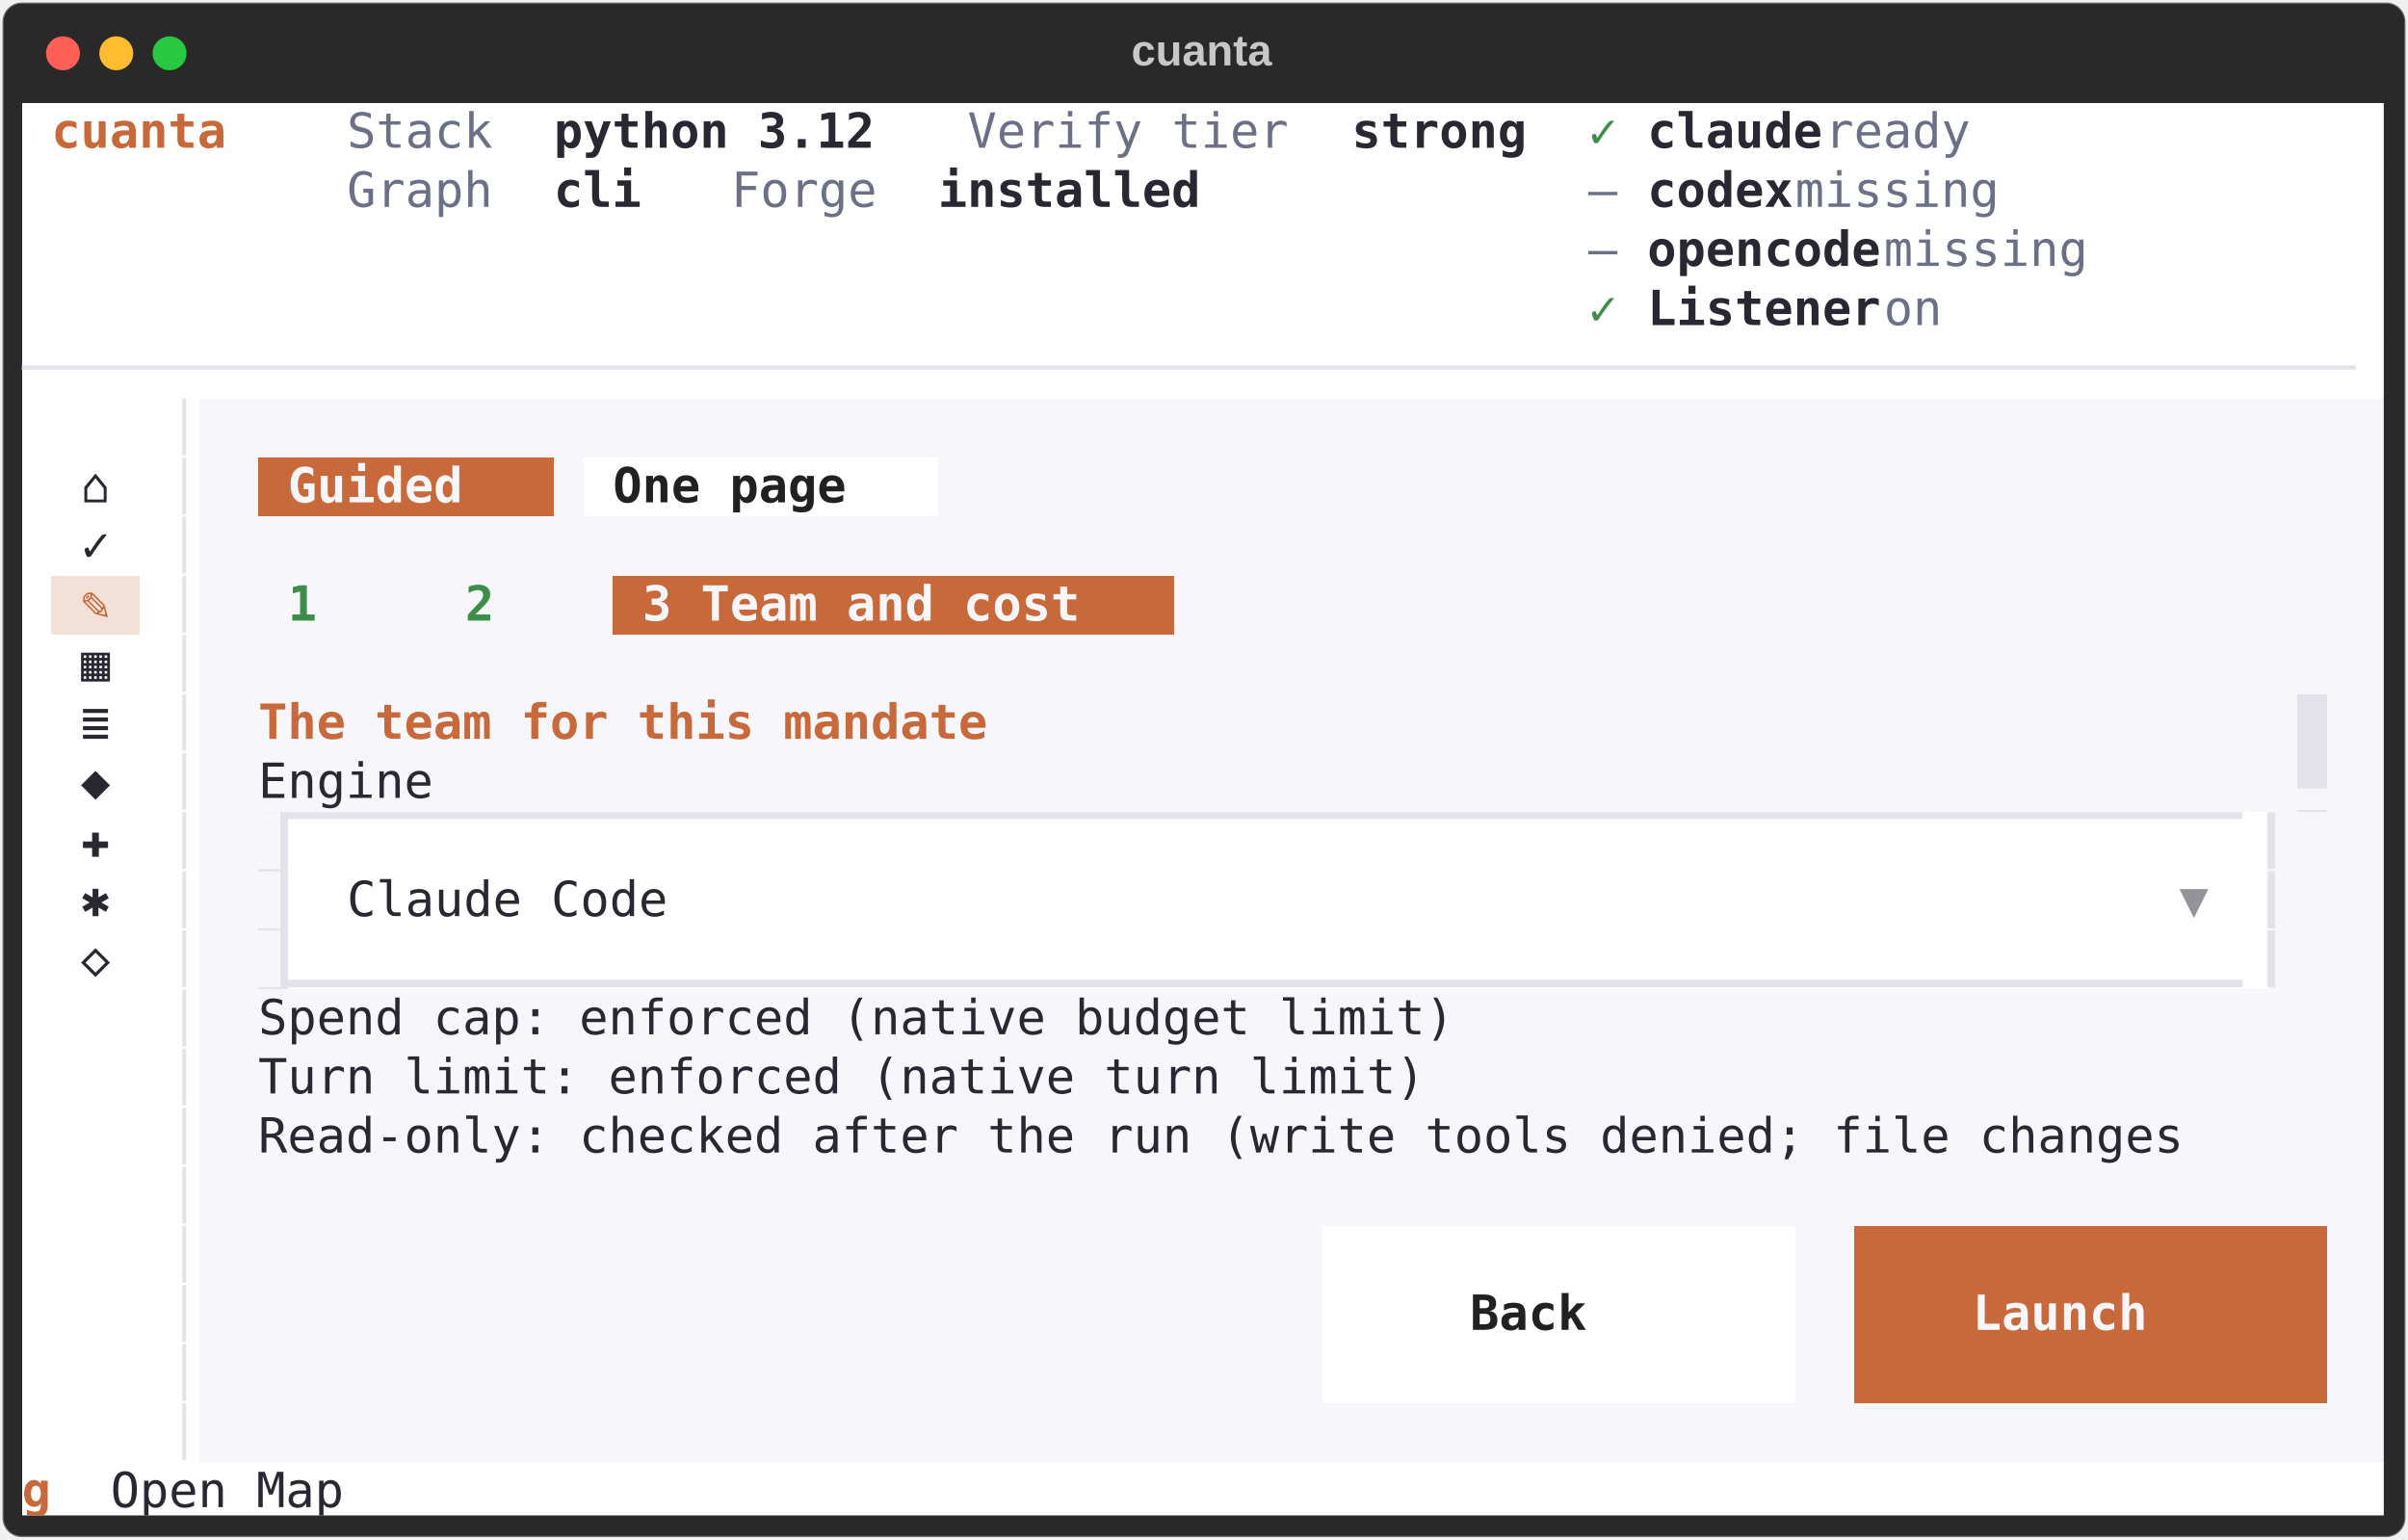
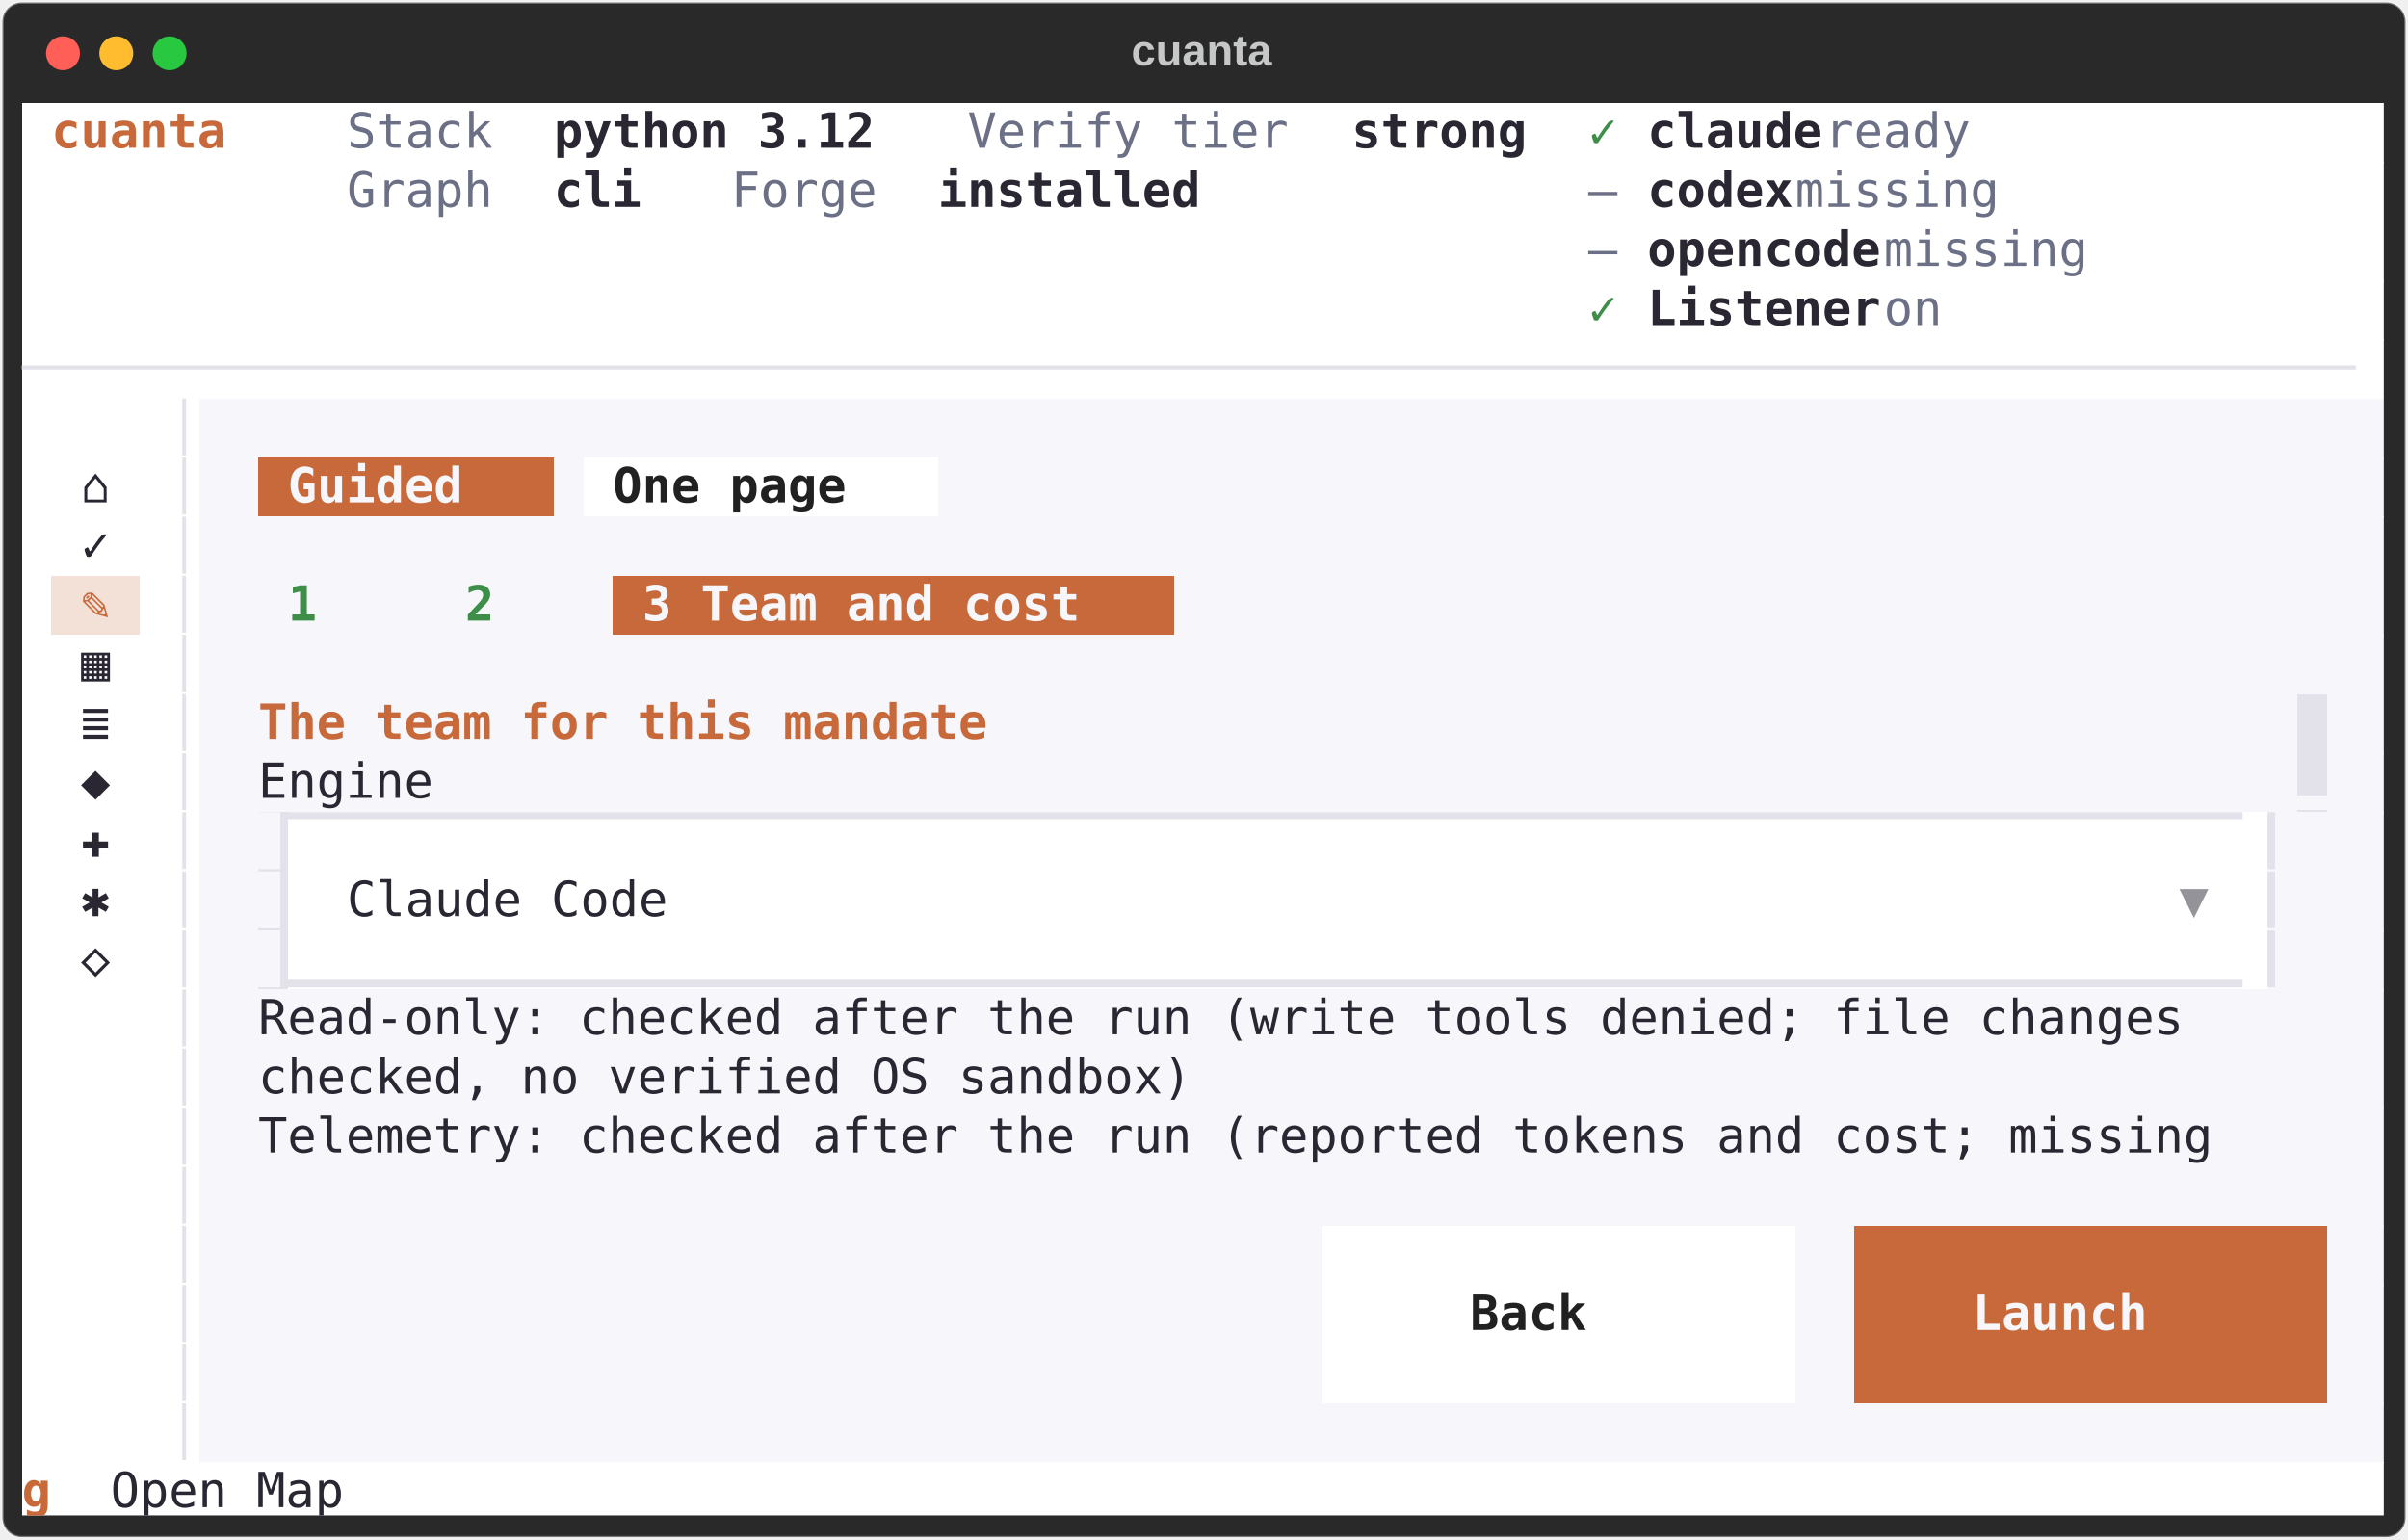
<svg xmlns="http://www.w3.org/2000/svg" class="rich-terminal" viewBox="0 0 994 635.6">
  <style>

    @font-face {
        font-family: "Fira Code";
        src: local("FiraCode-Regular"),
                url("https://cdnjs.cloudflare.com/ajax/libs/firacode/6.2.0/woff2/FiraCode-Regular.woff2") format("woff2"),
                url("https://cdnjs.cloudflare.com/ajax/libs/firacode/6.2.0/woff/FiraCode-Regular.woff") format("woff");
        font-style: normal;
        font-weight: 400;
    }
    @font-face {
        font-family: "Fira Code";
        src: local("FiraCode-Bold"),
                url("https://cdnjs.cloudflare.com/ajax/libs/firacode/6.2.0/woff2/FiraCode-Bold.woff2") format("woff2"),
                url("https://cdnjs.cloudflare.com/ajax/libs/firacode/6.2.0/woff/FiraCode-Bold.woff") format("woff");
        font-style: bold;
        font-weight: 700;
    }

    .terminal-matrix {
        font-family: Fira Code, monospace;
        font-size: 20px;
        line-height: 24.4px;
        font-variant-east-asian: full-width;
    }

    .terminal-title {
        font-size: 18px;
        font-weight: bold;
        font-family: arial;
    }

    .terminal-r1 { fill: #c5c8c6 }
.terminal-r2 { fill: #c7693a;font-weight: bold }
.terminal-r3 { fill: #6b7087 }
.terminal-r4 { fill: #2a2733;font-weight: bold }
.terminal-r5 { fill: #2a2733 }
.terminal-r6 { fill: #3e8e4a }
.terminal-r7 { fill: #e3e1ea }
.terminal-r8 { fill: #f7f7fb;font-weight: bold }
.terminal-r9 { fill: #212121;font-weight: bold }
.terminal-r10 { fill: #3e8e4a;font-weight: bold }
.terminal-r11 { fill: #f7f7fb }
.terminal-r12 { fill: #949399 }
.terminal-r13 { fill: #bf404f }
.terminal-r14 { fill: #c8693a;font-weight: bold }
    </style>
  <defs>
    <clipPath id="terminal-clip-terminal">
      <rect x="0" y="0" width="975.0" height="584.6" />
    </clipPath>
    <clipPath id="terminal-line-0">
      <rect x="0" y="1.5" width="976" height="24.65" />
    </clipPath>
    <clipPath id="terminal-line-1">
      <rect x="0" y="25.9" width="976" height="24.65" />
    </clipPath>
    <clipPath id="terminal-line-2">
      <rect x="0" y="50.3" width="976" height="24.65" />
    </clipPath>
    <clipPath id="terminal-line-3">
      <rect x="0" y="74.7" width="976" height="24.65" />
    </clipPath>
    <clipPath id="terminal-line-4">
      <rect x="0" y="99.1" width="976" height="24.65" />
    </clipPath>
    <clipPath id="terminal-line-5">
      <rect x="0" y="123.5" width="976" height="24.65" />
    </clipPath>
    <clipPath id="terminal-line-6">
      <rect x="0" y="147.9" width="976" height="24.65" />
    </clipPath>
    <clipPath id="terminal-line-7">
      <rect x="0" y="172.3" width="976" height="24.65" />
    </clipPath>
    <clipPath id="terminal-line-8">
      <rect x="0" y="196.7" width="976" height="24.65" />
    </clipPath>
    <clipPath id="terminal-line-9">
      <rect x="0" y="221.1" width="976" height="24.65" />
    </clipPath>
    <clipPath id="terminal-line-10">
      <rect x="0" y="245.5" width="976" height="24.65" />
    </clipPath>
    <clipPath id="terminal-line-11">
      <rect x="0" y="269.9" width="976" height="24.65" />
    </clipPath>
    <clipPath id="terminal-line-12">
      <rect x="0" y="294.3" width="976" height="24.65" />
    </clipPath>
    <clipPath id="terminal-line-13">
      <rect x="0" y="318.7" width="976" height="24.65" />
    </clipPath>
    <clipPath id="terminal-line-14">
      <rect x="0" y="343.1" width="976" height="24.65" />
    </clipPath>
    <clipPath id="terminal-line-15">
      <rect x="0" y="367.5" width="976" height="24.65" />
    </clipPath>
    <clipPath id="terminal-line-16">
      <rect x="0" y="391.9" width="976" height="24.65" />
    </clipPath>
    <clipPath id="terminal-line-17">
      <rect x="0" y="416.3" width="976" height="24.65" />
    </clipPath>
    <clipPath id="terminal-line-18">
      <rect x="0" y="440.7" width="976" height="24.65" />
    </clipPath>
    <clipPath id="terminal-line-19">
      <rect x="0" y="465.1" width="976" height="24.65" />
    </clipPath>
    <clipPath id="terminal-line-20">
      <rect x="0" y="489.5" width="976" height="24.65" />
    </clipPath>
    <clipPath id="terminal-line-21">
      <rect x="0" y="513.9" width="976" height="24.65" />
    </clipPath>
    <clipPath id="terminal-line-22">
      <rect x="0" y="538.3" width="976" height="24.65" />
    </clipPath>
  </defs>
  <rect fill="#292929" stroke="rgba(255,255,255,0.35)" stroke-width="1" x="1" y="1" width="992" height="633.6" rx="8" />
  <text class="terminal-title" fill="#c5c8c6" text-anchor="middle" x="496" y="27">cuanta</text>
  <g transform="translate(26,22)">
    <circle cx="0" cy="0" r="7" fill="#ff5f57" />
    <circle cx="22" cy="0" r="7" fill="#febc2e" />
    <circle cx="44" cy="0" r="7" fill="#28c840" />
  </g>
  <g transform="translate(9, 41)" clip-path="url(#terminal-clip-terminal)">
    <rect fill="#ffffff" x="0" y="1.5" width="12.2" height="24.65" shape-rendering="crispEdges" />
    <rect fill="#ffffff" x="12.2" y="1.5" width="73.2" height="24.65" shape-rendering="crispEdges" />
    <rect fill="#ffffff" x="85.4" y="1.5" width="48.8" height="24.65" shape-rendering="crispEdges" />
    <rect fill="#ffffff" x="134.2" y="1.5" width="85.4" height="24.65" shape-rendering="crispEdges" />
    <rect fill="#ffffff" x="219.6" y="1.5" width="146.4" height="24.65" shape-rendering="crispEdges" />
    <rect fill="#ffffff" x="366" y="1.5" width="24.4" height="24.65" shape-rendering="crispEdges" />
    <rect fill="#ffffff" x="390.4" y="1.5" width="158.6" height="24.65" shape-rendering="crispEdges" />
    <rect fill="#ffffff" x="549" y="1.5" width="85.4" height="24.65" shape-rendering="crispEdges" />
    <rect fill="#ffffff" x="634.4" y="1.5" width="12.2" height="24.65" shape-rendering="crispEdges" />
    <rect fill="#ffffff" x="646.6" y="1.5" width="24.4" height="24.65" shape-rendering="crispEdges" />
    <rect fill="#ffffff" x="671" y="1.5" width="73.2" height="24.65" shape-rendering="crispEdges" />
    <rect fill="#ffffff" x="744.2" y="1.5" width="85.4" height="24.65" shape-rendering="crispEdges" />
    <rect fill="#ffffff" x="829.6" y="1.5" width="146.4" height="24.65" shape-rendering="crispEdges" />
    <rect fill="#ffffff" x="0" y="25.9" width="134.2" height="24.65" shape-rendering="crispEdges" />
    <rect fill="#ffffff" x="134.2" y="25.9" width="85.4" height="24.65" shape-rendering="crispEdges" />
    <rect fill="#ffffff" x="219.6" y="25.9" width="48.8" height="24.65" shape-rendering="crispEdges" />
    <rect fill="#ffffff" x="268.4" y="25.9" width="24.4" height="24.65" shape-rendering="crispEdges" />
    <rect fill="#ffffff" x="292.8" y="25.9" width="85.4" height="24.65" shape-rendering="crispEdges" />
    <rect fill="#ffffff" x="378.2" y="25.9" width="122" height="24.65" shape-rendering="crispEdges" />
    <rect fill="#ffffff" x="500.2" y="25.9" width="146.4" height="24.65" shape-rendering="crispEdges" />
    <rect fill="#ffffff" x="646.6" y="25.9" width="24.4" height="24.65" shape-rendering="crispEdges" />
    <rect fill="#ffffff" x="671" y="25.9" width="61" height="24.65" shape-rendering="crispEdges" />
    <rect fill="#ffffff" x="732" y="25.9" width="109.8" height="24.65" shape-rendering="crispEdges" />
    <rect fill="#ffffff" x="841.8" y="25.9" width="134.2" height="24.65" shape-rendering="crispEdges" />
    <rect fill="#ffffff" x="0" y="50.3" width="134.2" height="24.65" shape-rendering="crispEdges" />
    <rect fill="#ffffff" x="134.2" y="50.3" width="512.4" height="24.65" shape-rendering="crispEdges" />
    <rect fill="#ffffff" x="646.6" y="50.3" width="24.4" height="24.65" shape-rendering="crispEdges" />
    <rect fill="#ffffff" x="671" y="50.3" width="97.6" height="24.65" shape-rendering="crispEdges" />
    <rect fill="#ffffff" x="768.6" y="50.3" width="109.8" height="24.65" shape-rendering="crispEdges" />
    <rect fill="#ffffff" x="878.4" y="50.3" width="97.6" height="24.65" shape-rendering="crispEdges" />
    <rect fill="#ffffff" x="0" y="74.7" width="134.2" height="24.65" shape-rendering="crispEdges" />
    <rect fill="#ffffff" x="134.2" y="74.7" width="512.4" height="24.65" shape-rendering="crispEdges" />
    <rect fill="#ffffff" x="646.6" y="74.7" width="24.4" height="24.65" shape-rendering="crispEdges" />
    <rect fill="#ffffff" x="671" y="74.7" width="97.6" height="24.65" shape-rendering="crispEdges" />
    <rect fill="#ffffff" x="768.6" y="74.7" width="48.8" height="24.65" shape-rendering="crispEdges" />
    <rect fill="#ffffff" x="817.4" y="74.7" width="158.6" height="24.65" shape-rendering="crispEdges" />
    <rect fill="#ffffff" x="0" y="99.1" width="976" height="24.65" shape-rendering="crispEdges" />
    <rect fill="#ffffff" x="0" y="123.5" width="61" height="24.65" shape-rendering="crispEdges" />
    <rect fill="#ffffff" x="61" y="123.5" width="12.2" height="24.65" shape-rendering="crispEdges" />
    <rect fill="#f7f7fb" x="73.2" y="123.5" width="902.8" height="24.65" shape-rendering="crispEdges" />
    <rect fill="#ffffff" x="0" y="147.9" width="24.4" height="24.65" shape-rendering="crispEdges" />
    <rect fill="#ffffff" x="24.4" y="147.9" width="12.2" height="24.65" shape-rendering="crispEdges" />
    <rect fill="#ffffff" x="36.6" y="147.9" width="24.4" height="24.65" shape-rendering="crispEdges" />
    <rect fill="#ffffff" x="61" y="147.9" width="12.2" height="24.65" shape-rendering="crispEdges" />
    <rect fill="#f7f7fb" x="73.2" y="147.9" width="24.4" height="24.65" shape-rendering="crispEdges" />
    <rect fill="#c7693a" x="97.6" y="147.9" width="12.2" height="24.65" shape-rendering="crispEdges" />
    <rect fill="#c7693a" x="109.8" y="147.9" width="97.6" height="24.65" shape-rendering="crispEdges" />
    <rect fill="#c7693a" x="207.4" y="147.9" width="12.2" height="24.65" shape-rendering="crispEdges" />
    <rect fill="#f7f7fb" x="219.6" y="147.9" width="12.2" height="24.65" shape-rendering="crispEdges" />
    <rect fill="#ffffff" x="231.8" y="147.9" width="12.2" height="24.65" shape-rendering="crispEdges" />
    <rect fill="#ffffff" x="244" y="147.9" width="122" height="24.65" shape-rendering="crispEdges" />
    <rect fill="#ffffff" x="366" y="147.9" width="12.2" height="24.65" shape-rendering="crispEdges" />
    <rect fill="#f7f7fb" x="378.2" y="147.9" width="597.8" height="24.65" shape-rendering="crispEdges" />
    <rect fill="#ffffff" x="0" y="172.3" width="24.4" height="24.65" shape-rendering="crispEdges" />
    <rect fill="#ffffff" x="24.4" y="172.3" width="12.2" height="24.65" shape-rendering="crispEdges" />
    <rect fill="#ffffff" x="36.6" y="172.3" width="24.4" height="24.65" shape-rendering="crispEdges" />
    <rect fill="#ffffff" x="61" y="172.3" width="12.2" height="24.65" shape-rendering="crispEdges" />
    <rect fill="#f7f7fb" x="73.2" y="172.3" width="902.8" height="24.65" shape-rendering="crispEdges" />
    <rect fill="#ffffff" x="0" y="196.7" width="12.2" height="24.65" shape-rendering="crispEdges" />
    <rect fill="#f3e1d7" x="12.2" y="196.7" width="12.2" height="24.65" shape-rendering="crispEdges" />
    <rect fill="#f3e1d7" x="24.4" y="196.7" width="12.2" height="24.65" shape-rendering="crispEdges" />
    <rect fill="#f3e1d7" x="36.6" y="196.7" width="12.2" height="24.65" shape-rendering="crispEdges" />
    <rect fill="#ffffff" x="48.8" y="196.7" width="12.2" height="24.65" shape-rendering="crispEdges" />
    <rect fill="#ffffff" x="61" y="196.7" width="12.2" height="24.65" shape-rendering="crispEdges" />
    <rect fill="#f7f7fb" x="73.2" y="196.7" width="36.6" height="24.65" shape-rendering="crispEdges" />
    <rect fill="#f7f7fb" x="109.8" y="196.7" width="36.6" height="24.65" shape-rendering="crispEdges" />
    <rect fill="#f7f7fb" x="146.4" y="196.7" width="36.6" height="24.65" shape-rendering="crispEdges" />
    <rect fill="#f7f7fb" x="183" y="196.7" width="36.6" height="24.65" shape-rendering="crispEdges" />
    <rect fill="#f7f7fb" x="219.6" y="196.7" width="24.4" height="24.65" shape-rendering="crispEdges" />
    <rect fill="#c7693a" x="244" y="196.7" width="12.2" height="24.65" shape-rendering="crispEdges" />
    <rect fill="#c7693a" x="256.2" y="196.7" width="207.4" height="24.65" shape-rendering="crispEdges" />
    <rect fill="#c7693a" x="463.6" y="196.7" width="12.2" height="24.65" shape-rendering="crispEdges" />
    <rect fill="#f7f7fb" x="475.8" y="196.7" width="500.2" height="24.65" shape-rendering="crispEdges" />
    <rect fill="#ffffff" x="0" y="221.1" width="24.4" height="24.65" shape-rendering="crispEdges" />
    <rect fill="#ffffff" x="24.4" y="221.1" width="12.2" height="24.65" shape-rendering="crispEdges" />
    <rect fill="#ffffff" x="36.6" y="221.1" width="24.4" height="24.65" shape-rendering="crispEdges" />
    <rect fill="#ffffff" x="61" y="221.1" width="12.2" height="24.65" shape-rendering="crispEdges" />
    <rect fill="#f7f7fb" x="73.2" y="221.1" width="902.8" height="24.65" shape-rendering="crispEdges" />
    <rect fill="#ffffff" x="0" y="245.5" width="24.4" height="24.65" shape-rendering="crispEdges" />
    <rect fill="#ffffff" x="24.4" y="245.5" width="12.2" height="24.65" shape-rendering="crispEdges" />
    <rect fill="#ffffff" x="36.6" y="245.5" width="24.4" height="24.65" shape-rendering="crispEdges" />
    <rect fill="#ffffff" x="61" y="245.5" width="12.2" height="24.65" shape-rendering="crispEdges" />
    <rect fill="#f7f7fb" x="73.2" y="245.5" width="24.4" height="24.65" shape-rendering="crispEdges" />
    <rect fill="#f7f7fb" x="97.6" y="245.5" width="305" height="24.65" shape-rendering="crispEdges" />
    <rect fill="#f7f7fb" x="402.6" y="245.5" width="536.8" height="24.65" shape-rendering="crispEdges" />
    <rect fill="#e3e1ea" x="939.4" y="245.5" width="12.2" height="24.65" shape-rendering="crispEdges" />
    <rect fill="#f7f7fb" x="951.6" y="245.5" width="24.4" height="24.65" shape-rendering="crispEdges" />
    <rect fill="#ffffff" x="0" y="269.9" width="24.4" height="24.65" shape-rendering="crispEdges" />
    <rect fill="#ffffff" x="24.4" y="269.9" width="12.2" height="24.65" shape-rendering="crispEdges" />
    <rect fill="#ffffff" x="36.6" y="269.9" width="24.4" height="24.65" shape-rendering="crispEdges" />
    <rect fill="#ffffff" x="61" y="269.9" width="12.2" height="24.65" shape-rendering="crispEdges" />
    <rect fill="#f7f7fb" x="73.2" y="269.9" width="24.4" height="24.65" shape-rendering="crispEdges" />
    <rect fill="#f7f7fb" x="97.6" y="269.9" width="73.2" height="24.65" shape-rendering="crispEdges" />
    <rect fill="#f7f7fb" x="170.8" y="269.9" width="768.6" height="24.65" shape-rendering="crispEdges" />
    <rect fill="#e3e1ea" x="939.4" y="269.9" width="12.2" height="24.65" shape-rendering="crispEdges" />
    <rect fill="#f7f7fb" x="951.6" y="269.9" width="24.4" height="24.65" shape-rendering="crispEdges" />
    <rect fill="#ffffff" x="0" y="294.3" width="24.4" height="24.65" shape-rendering="crispEdges" />
    <rect fill="#ffffff" x="24.4" y="294.3" width="12.2" height="24.65" shape-rendering="crispEdges" />
    <rect fill="#ffffff" x="36.6" y="294.3" width="24.4" height="24.65" shape-rendering="crispEdges" />
    <rect fill="#ffffff" x="61" y="294.3" width="12.2" height="24.65" shape-rendering="crispEdges" />
    <rect fill="#f7f7fb" x="73.2" y="294.3" width="24.4" height="24.65" shape-rendering="crispEdges" />
    <rect fill="#e3e1ea" x="97.6" y="294.3" width="12.2" height="24.65" shape-rendering="crispEdges" />
    <rect fill="#ffffff" x="109.8" y="294.3" width="817.4" height="24.65" shape-rendering="crispEdges" />
    <rect fill="#f7f7fb" x="927.2" y="294.3" width="12.2" height="24.65" shape-rendering="crispEdges" />
    <rect fill="#f7f7fb" x="939.4" y="294.3" width="12.2" height="24.65" shape-rendering="crispEdges" />
    <rect fill="#f7f7fb" x="951.6" y="294.3" width="24.4" height="24.65" shape-rendering="crispEdges" />
    <rect fill="#ffffff" x="0" y="318.7" width="24.4" height="24.65" shape-rendering="crispEdges" />
    <rect fill="#ffffff" x="24.4" y="318.7" width="12.2" height="24.65" shape-rendering="crispEdges" />
    <rect fill="#ffffff" x="36.6" y="318.7" width="24.4" height="24.65" shape-rendering="crispEdges" />
    <rect fill="#ffffff" x="61" y="318.7" width="12.2" height="24.65" shape-rendering="crispEdges" />
    <rect fill="#f7f7fb" x="73.2" y="318.7" width="24.4" height="24.65" shape-rendering="crispEdges" />
    <rect fill="#e3e1ea" x="97.6" y="318.7" width="12.2" height="24.65" shape-rendering="crispEdges" />
    <rect fill="#ffffff" x="109.8" y="318.7" width="24.4" height="24.65" shape-rendering="crispEdges" />
    <rect fill="#ffffff" x="134.2" y="318.7" width="134.2" height="24.65" shape-rendering="crispEdges" />
    <rect fill="#ffffff" x="268.4" y="318.7" width="622.2" height="24.65" shape-rendering="crispEdges" />
    <rect fill="#ffffff" x="890.6" y="318.7" width="12.2" height="24.65" shape-rendering="crispEdges" />
    <rect fill="#ffffff" x="902.8" y="318.7" width="24.4" height="24.65" shape-rendering="crispEdges" />
    <rect fill="#f7f7fb" x="927.2" y="318.7" width="12.2" height="24.65" shape-rendering="crispEdges" />
    <rect fill="#f7f7fb" x="939.4" y="318.7" width="12.2" height="24.65" shape-rendering="crispEdges" />
    <rect fill="#f7f7fb" x="951.6" y="318.7" width="24.4" height="24.65" shape-rendering="crispEdges" />
    <rect fill="#ffffff" x="0" y="343.1" width="24.4" height="24.65" shape-rendering="crispEdges" />
    <rect fill="#ffffff" x="24.4" y="343.1" width="12.2" height="24.65" shape-rendering="crispEdges" />
    <rect fill="#ffffff" x="36.6" y="343.1" width="24.4" height="24.65" shape-rendering="crispEdges" />
    <rect fill="#ffffff" x="61" y="343.1" width="12.2" height="24.65" shape-rendering="crispEdges" />
    <rect fill="#f7f7fb" x="73.2" y="343.1" width="24.4" height="24.65" shape-rendering="crispEdges" />
    <rect fill="#e3e1ea" x="97.6" y="343.1" width="12.2" height="24.65" shape-rendering="crispEdges" />
    <rect fill="#ffffff" x="109.8" y="343.1" width="817.4" height="24.65" shape-rendering="crispEdges" />
    <rect fill="#f7f7fb" x="927.2" y="343.1" width="12.2" height="24.65" shape-rendering="crispEdges" />
    <rect fill="#f7f7fb" x="939.4" y="343.1" width="12.2" height="24.65" shape-rendering="crispEdges" />
    <rect fill="#f7f7fb" x="951.6" y="343.1" width="24.4" height="24.65" shape-rendering="crispEdges" />
    <rect fill="#ffffff" x="0" y="367.5" width="61" height="24.65" shape-rendering="crispEdges" />
    <rect fill="#ffffff" x="61" y="367.5" width="12.2" height="24.65" shape-rendering="crispEdges" />
    <rect fill="#f7f7fb" x="73.2" y="367.5" width="24.4" height="24.65" shape-rendering="crispEdges" />
-     <rect fill="#f7f7fb" x="97.6" y="367.5" width="500.2" height="24.65" shape-rendering="crispEdges" />
-     <rect fill="#f7f7fb" x="597.8" y="367.5" width="341.6" height="24.65" shape-rendering="crispEdges" />
+     <rect fill="#f7f7fb" x="97.6" y="367.5" width="805.2" height="24.65" shape-rendering="crispEdges" />
+     <rect fill="#f7f7fb" x="902.8" y="367.5" width="36.6" height="24.65" shape-rendering="crispEdges" />
    <rect fill="#f7f7fb" x="939.4" y="367.5" width="12.2" height="24.65" shape-rendering="crispEdges" />
    <rect fill="#f7f7fb" x="951.6" y="367.5" width="24.4" height="24.65" shape-rendering="crispEdges" />
    <rect fill="#ffffff" x="0" y="391.9" width="61" height="24.65" shape-rendering="crispEdges" />
    <rect fill="#ffffff" x="61" y="391.9" width="12.2" height="24.65" shape-rendering="crispEdges" />
    <rect fill="#f7f7fb" x="73.2" y="391.9" width="24.4" height="24.65" shape-rendering="crispEdges" />
-     <rect fill="#f7f7fb" x="97.6" y="391.9" width="488" height="24.65" shape-rendering="crispEdges" />
-     <rect fill="#f7f7fb" x="585.6" y="391.9" width="353.8" height="24.65" shape-rendering="crispEdges" />
+     <rect fill="#f7f7fb" x="97.6" y="391.9" width="390.4" height="24.65" shape-rendering="crispEdges" />
+     <rect fill="#f7f7fb" x="488" y="391.9" width="451.4" height="24.65" shape-rendering="crispEdges" />
    <rect fill="#f7f7fb" x="939.4" y="391.9" width="12.2" height="24.65" shape-rendering="crispEdges" />
    <rect fill="#f7f7fb" x="951.6" y="391.9" width="24.4" height="24.65" shape-rendering="crispEdges" />
    <rect fill="#ffffff" x="0" y="416.3" width="61" height="24.65" shape-rendering="crispEdges" />
    <rect fill="#ffffff" x="61" y="416.3" width="12.2" height="24.65" shape-rendering="crispEdges" />
    <rect fill="#f7f7fb" x="73.2" y="416.3" width="24.4" height="24.65" shape-rendering="crispEdges" />
-     <rect fill="#f7f7fb" x="97.6" y="416.3" width="805.2" height="24.65" shape-rendering="crispEdges" />
-     <rect fill="#f7f7fb" x="902.8" y="416.3" width="36.6" height="24.65" shape-rendering="crispEdges" />
+     <rect fill="#f7f7fb" x="97.6" y="416.3" width="817.4" height="24.65" shape-rendering="crispEdges" />
+     <rect fill="#f7f7fb" x="915" y="416.3" width="24.4" height="24.65" shape-rendering="crispEdges" />
    <rect fill="#f7f7fb" x="939.4" y="416.3" width="12.2" height="24.65" shape-rendering="crispEdges" />
    <rect fill="#f7f7fb" x="951.6" y="416.3" width="24.4" height="24.65" shape-rendering="crispEdges" />
    <rect fill="#ffffff" x="0" y="440.7" width="61" height="24.65" shape-rendering="crispEdges" />
    <rect fill="#ffffff" x="61" y="440.7" width="12.2" height="24.65" shape-rendering="crispEdges" />
    <rect fill="#f7f7fb" x="73.2" y="440.7" width="24.4" height="24.65" shape-rendering="crispEdges" />
    <rect fill="#f7f7fb" x="97.6" y="440.7" width="0" height="24.65" shape-rendering="crispEdges" />
    <rect fill="#f7f7fb" x="97.6" y="440.7" width="878.4" height="24.65" shape-rendering="crispEdges" />
    <rect fill="#ffffff" x="0" y="465.1" width="61" height="24.65" shape-rendering="crispEdges" />
    <rect fill="#ffffff" x="61" y="465.1" width="12.2" height="24.65" shape-rendering="crispEdges" />
    <rect fill="#f7f7fb" x="73.2" y="465.1" width="463.6" height="24.65" shape-rendering="crispEdges" />
    <rect fill="#ffffff" x="536.8" y="465.1" width="195.2" height="24.65" shape-rendering="crispEdges" />
    <rect fill="#f7f7fb" x="732" y="465.1" width="24.4" height="24.65" shape-rendering="crispEdges" />
    <rect fill="#c7693a" x="756.4" y="465.1" width="195.2" height="24.65" shape-rendering="crispEdges" />
    <rect fill="#f7f7fb" x="951.6" y="465.1" width="24.4" height="24.65" shape-rendering="crispEdges" />
    <rect fill="#ffffff" x="0" y="489.5" width="61" height="24.65" shape-rendering="crispEdges" />
    <rect fill="#ffffff" x="61" y="489.5" width="12.2" height="24.65" shape-rendering="crispEdges" />
    <rect fill="#f7f7fb" x="73.2" y="489.5" width="463.6" height="24.65" shape-rendering="crispEdges" />
    <rect fill="#ffffff" x="536.8" y="489.5" width="61" height="24.65" shape-rendering="crispEdges" />
    <rect fill="#ffffff" x="597.8" y="489.5" width="73.2" height="24.65" shape-rendering="crispEdges" />
    <rect fill="#ffffff" x="671" y="489.5" width="61" height="24.65" shape-rendering="crispEdges" />
    <rect fill="#f7f7fb" x="732" y="489.5" width="24.4" height="24.65" shape-rendering="crispEdges" />
    <rect fill="#c7693a" x="756.4" y="489.5" width="48.8" height="24.65" shape-rendering="crispEdges" />
    <rect fill="#c7693a" x="805.2" y="489.5" width="97.6" height="24.65" shape-rendering="crispEdges" />
    <rect fill="#c7693a" x="902.8" y="489.5" width="48.8" height="24.65" shape-rendering="crispEdges" />
    <rect fill="#f7f7fb" x="951.6" y="489.5" width="24.4" height="24.65" shape-rendering="crispEdges" />
    <rect fill="#ffffff" x="0" y="513.9" width="61" height="24.65" shape-rendering="crispEdges" />
    <rect fill="#ffffff" x="61" y="513.9" width="12.2" height="24.65" shape-rendering="crispEdges" />
    <rect fill="#f7f7fb" x="73.2" y="513.9" width="463.6" height="24.65" shape-rendering="crispEdges" />
    <rect fill="#ffffff" x="536.8" y="513.9" width="195.2" height="24.65" shape-rendering="crispEdges" />
    <rect fill="#f7f7fb" x="732" y="513.9" width="24.4" height="24.65" shape-rendering="crispEdges" />
    <rect fill="#c7693a" x="756.4" y="513.9" width="195.2" height="24.65" shape-rendering="crispEdges" />
    <rect fill="#f7f7fb" x="951.6" y="513.9" width="24.4" height="24.65" shape-rendering="crispEdges" />
    <rect fill="#ffffff" x="0" y="538.3" width="61" height="24.65" shape-rendering="crispEdges" />
    <rect fill="#ffffff" x="61" y="538.3" width="12.2" height="24.65" shape-rendering="crispEdges" />
    <rect fill="#f7f7fb" x="73.2" y="538.3" width="902.8" height="24.65" shape-rendering="crispEdges" />
    <rect fill="#ffffff" x="0" y="562.7" width="36.6" height="24.65" shape-rendering="crispEdges" />
    <rect fill="#ffffff" x="36.6" y="562.7" width="109.8" height="24.65" shape-rendering="crispEdges" />
    <rect fill="#ffffff" x="146.4" y="562.7" width="829.6" height="24.65" shape-rendering="crispEdges" />
    <g class="terminal-matrix">
      <text class="terminal-r2" x="12.2" y="20" textLength="73.2" clip-path="url(#terminal-line-0)">cuanta</text>
      <text class="terminal-r3" x="134.2" y="20" textLength="85.4" clip-path="url(#terminal-line-0)"> Stack </text>
      <text class="terminal-r4" x="219.6" y="20" textLength="146.4" clip-path="url(#terminal-line-0)">python 3.12 </text>
      <text class="terminal-r3" x="390.4" y="20" textLength="158.6" clip-path="url(#terminal-line-0)"> Verify tier </text>
      <text class="terminal-r4" x="549" y="20" textLength="85.4" clip-path="url(#terminal-line-0)">strong </text>
      <text class="terminal-r6" x="646.6" y="20" textLength="24.4" clip-path="url(#terminal-line-0)">✓ </text>
      <text class="terminal-r4" x="671" y="20" textLength="73.2" clip-path="url(#terminal-line-0)">claude</text>
      <text class="terminal-r3" x="744.2" y="20" textLength="85.4" clip-path="url(#terminal-line-0)">  ready</text>
      <text class="terminal-r1" x="976" y="20" textLength="12.2" clip-path="url(#terminal-line-0)">
</text>
      <text class="terminal-r3" x="134.2" y="44.4" textLength="85.4" clip-path="url(#terminal-line-1)"> Graph </text>
      <text class="terminal-r4" x="219.6" y="44.4" textLength="48.8" clip-path="url(#terminal-line-1)">cli </text>
      <text class="terminal-r3" x="292.8" y="44.4" textLength="85.4" clip-path="url(#terminal-line-1)"> Forge </text>
      <text class="terminal-r4" x="378.2" y="44.4" textLength="122" clip-path="url(#terminal-line-1)">installed </text>
      <text class="terminal-r3" x="646.6" y="44.4" textLength="24.4" clip-path="url(#terminal-line-1)">– </text>
      <text class="terminal-r4" x="671" y="44.4" textLength="61" clip-path="url(#terminal-line-1)">codex</text>
      <text class="terminal-r3" x="732" y="44.4" textLength="109.8" clip-path="url(#terminal-line-1)">  missing</text>
      <text class="terminal-r1" x="976" y="44.4" textLength="12.2" clip-path="url(#terminal-line-1)">
</text>
      <text class="terminal-r3" x="646.6" y="68.8" textLength="24.4" clip-path="url(#terminal-line-2)">– </text>
      <text class="terminal-r4" x="671" y="68.8" textLength="97.6" clip-path="url(#terminal-line-2)">opencode</text>
      <text class="terminal-r3" x="768.6" y="68.8" textLength="109.8" clip-path="url(#terminal-line-2)">  missing</text>
      <text class="terminal-r1" x="976" y="68.8" textLength="12.2" clip-path="url(#terminal-line-2)">
</text>
      <text class="terminal-r6" x="646.6" y="93.2" textLength="24.4" clip-path="url(#terminal-line-3)">✓ </text>
      <text class="terminal-r4" x="671" y="93.2" textLength="97.6" clip-path="url(#terminal-line-3)">Listener</text>
      <text class="terminal-r3" x="768.6" y="93.2" textLength="48.8" clip-path="url(#terminal-line-3)">  on</text>
      <text class="terminal-r1" x="976" y="93.2" textLength="12.2" clip-path="url(#terminal-line-3)">
</text>
      <text class="terminal-r7" x="0" y="117.6" textLength="976" clip-path="url(#terminal-line-4)">────────────────────────────────────────────────────────────────────────────────</text>
      <text class="terminal-r1" x="976" y="117.6" textLength="12.2" clip-path="url(#terminal-line-4)">
</text>
      <text class="terminal-r7" x="61" y="142" textLength="12.2" clip-path="url(#terminal-line-5)">│</text>
      <text class="terminal-r1" x="976" y="142" textLength="12.2" clip-path="url(#terminal-line-5)">
</text>
      <text class="terminal-r5" x="24.4" y="166.4" textLength="12.2" clip-path="url(#terminal-line-6)">⌂</text>
      <text class="terminal-r7" x="61" y="166.4" textLength="12.2" clip-path="url(#terminal-line-6)">│</text>
      <text class="terminal-r8" x="109.8" y="166.4" textLength="97.6" clip-path="url(#terminal-line-6)"> Guided </text>
      <text class="terminal-r9" x="244" y="166.4" textLength="122" clip-path="url(#terminal-line-6)"> One page </text>
      <text class="terminal-r1" x="976" y="166.4" textLength="12.2" clip-path="url(#terminal-line-6)">
</text>
      <text class="terminal-r5" x="24.4" y="190.8" textLength="12.2" clip-path="url(#terminal-line-7)">✓</text>
      <text class="terminal-r7" x="61" y="190.8" textLength="12.2" clip-path="url(#terminal-line-7)">│</text>
      <text class="terminal-r1" x="976" y="190.8" textLength="12.2" clip-path="url(#terminal-line-7)">
</text>
      <text class="terminal-r2" x="24.4" y="215.2" textLength="12.2" clip-path="url(#terminal-line-8)">✎</text>
      <text class="terminal-r7" x="61" y="215.2" textLength="12.2" clip-path="url(#terminal-line-8)">│</text>
      <text class="terminal-r10" x="109.8" y="215.2" textLength="36.6" clip-path="url(#terminal-line-8)"> 1 </text>
      <text class="terminal-r10" x="183" y="215.2" textLength="36.6" clip-path="url(#terminal-line-8)"> 2 </text>
      <text class="terminal-r8" x="256.2" y="215.2" textLength="207.4" clip-path="url(#terminal-line-8)"> 3 Team and cost </text>
      <text class="terminal-r1" x="976" y="215.2" textLength="12.2" clip-path="url(#terminal-line-8)">
</text>
      <text class="terminal-r5" x="24.4" y="239.6" textLength="12.2" clip-path="url(#terminal-line-9)">▦</text>
      <text class="terminal-r7" x="61" y="239.6" textLength="12.2" clip-path="url(#terminal-line-9)">│</text>
      <text class="terminal-r1" x="976" y="239.6" textLength="12.2" clip-path="url(#terminal-line-9)">
</text>
      <text class="terminal-r5" x="24.4" y="264" textLength="12.2" clip-path="url(#terminal-line-10)">≣</text>
      <text class="terminal-r7" x="61" y="264" textLength="12.2" clip-path="url(#terminal-line-10)">│</text>
      <text class="terminal-r2" x="97.6" y="264" textLength="305" clip-path="url(#terminal-line-10)">The team for this mandate</text>
      <text class="terminal-r1" x="976" y="264" textLength="12.2" clip-path="url(#terminal-line-10)">
</text>
      <text class="terminal-r5" x="24.4" y="288.4" textLength="12.2" clip-path="url(#terminal-line-11)">◆</text>
      <text class="terminal-r7" x="61" y="288.4" textLength="12.2" clip-path="url(#terminal-line-11)">│</text>
      <text class="terminal-r5" x="97.6" y="288.4" textLength="73.2" clip-path="url(#terminal-line-11)">Engine</text>
-       <text class="terminal-r11" x="939.4" y="288.4" textLength="12.2" clip-path="url(#terminal-line-11)">▃</text>
+       <text class="terminal-r11" x="939.4" y="288.4" textLength="12.2" clip-path="url(#terminal-line-11)">▂</text>
      <text class="terminal-r1" x="976" y="288.4" textLength="12.2" clip-path="url(#terminal-line-11)">
</text>
      <text class="terminal-r5" x="24.4" y="312.8" textLength="12.2" clip-path="url(#terminal-line-12)">✚</text>
      <text class="terminal-r7" x="61" y="312.8" textLength="12.2" clip-path="url(#terminal-line-12)">│</text>
      <text class="terminal-r11" x="97.6" y="312.8" textLength="12.2" clip-path="url(#terminal-line-12)">▊</text>
      <text class="terminal-r7" x="109.8" y="312.8" textLength="817.4" clip-path="url(#terminal-line-12)">▔▔▔▔▔▔▔▔▔▔▔▔▔▔▔▔▔▔▔▔▔▔▔▔▔▔▔▔▔▔▔▔▔▔▔▔▔▔▔▔▔▔▔▔▔▔▔▔▔▔▔▔▔▔▔▔▔▔▔▔▔▔▔▔▔▔▔</text>
      <text class="terminal-r7" x="927.2" y="312.8" textLength="12.2" clip-path="url(#terminal-line-12)">▎</text>
      <text class="terminal-r1" x="976" y="312.8" textLength="12.2" clip-path="url(#terminal-line-12)">
</text>
      <text class="terminal-r5" x="24.4" y="337.2" textLength="12.2" clip-path="url(#terminal-line-13)">✱</text>
      <text class="terminal-r7" x="61" y="337.2" textLength="12.2" clip-path="url(#terminal-line-13)">│</text>
      <text class="terminal-r11" x="97.6" y="337.2" textLength="12.2" clip-path="url(#terminal-line-13)">▊</text>
      <text class="terminal-r5" x="134.2" y="337.2" textLength="134.2" clip-path="url(#terminal-line-13)">Claude Code</text>
      <text class="terminal-r12" x="890.6" y="337.2" textLength="12.2" clip-path="url(#terminal-line-13)">▼</text>
      <text class="terminal-r7" x="927.2" y="337.2" textLength="12.2" clip-path="url(#terminal-line-13)">▎</text>
      <text class="terminal-r1" x="976" y="337.2" textLength="12.2" clip-path="url(#terminal-line-13)">
</text>
      <text class="terminal-r5" x="24.4" y="361.6" textLength="12.2" clip-path="url(#terminal-line-14)">◇</text>
      <text class="terminal-r7" x="61" y="361.6" textLength="12.2" clip-path="url(#terminal-line-14)">│</text>
      <text class="terminal-r11" x="97.6" y="361.6" textLength="12.2" clip-path="url(#terminal-line-14)">▊</text>
      <text class="terminal-r7" x="109.8" y="361.6" textLength="817.4" clip-path="url(#terminal-line-14)">▁▁▁▁▁▁▁▁▁▁▁▁▁▁▁▁▁▁▁▁▁▁▁▁▁▁▁▁▁▁▁▁▁▁▁▁▁▁▁▁▁▁▁▁▁▁▁▁▁▁▁▁▁▁▁▁▁▁▁▁▁▁▁▁▁▁▁</text>
      <text class="terminal-r7" x="927.2" y="361.6" textLength="12.2" clip-path="url(#terminal-line-14)">▎</text>
      <text class="terminal-r1" x="976" y="361.6" textLength="12.2" clip-path="url(#terminal-line-14)">
</text>
      <text class="terminal-r7" x="61" y="386" textLength="12.2" clip-path="url(#terminal-line-15)">│</text>
-       <text class="terminal-r5" x="97.6" y="386" textLength="500.2" clip-path="url(#terminal-line-15)">Spend cap: enforced (native budget limit)</text>
+       <text class="terminal-r5" x="97.6" y="386" textLength="805.2" clip-path="url(#terminal-line-15)">Read-only: checked after the run (write tools denied; file changes</text>
      <text class="terminal-r1" x="976" y="386" textLength="12.2" clip-path="url(#terminal-line-15)">
</text>
      <text class="terminal-r7" x="61" y="410.4" textLength="12.2" clip-path="url(#terminal-line-16)">│</text>
-       <text class="terminal-r5" x="97.6" y="410.4" textLength="488" clip-path="url(#terminal-line-16)">Turn limit: enforced (native turn limit)</text>
+       <text class="terminal-r5" x="97.6" y="410.4" textLength="390.4" clip-path="url(#terminal-line-16)">checked, no verified OS sandbox)</text>
      <text class="terminal-r1" x="976" y="410.4" textLength="12.2" clip-path="url(#terminal-line-16)">
</text>
      <text class="terminal-r7" x="61" y="434.8" textLength="12.2" clip-path="url(#terminal-line-17)">│</text>
-       <text class="terminal-r5" x="97.6" y="434.8" textLength="805.2" clip-path="url(#terminal-line-17)">Read-only: checked after the run (write tools denied; file changes</text>
+       <text class="terminal-r5" x="97.6" y="434.8" textLength="817.4" clip-path="url(#terminal-line-17)">Telemetry: checked after the run (reported tokens and cost; missing</text>
      <text class="terminal-r1" x="976" y="434.8" textLength="12.2" clip-path="url(#terminal-line-17)">
</text>
      <text class="terminal-r7" x="61" y="459.2" textLength="12.2" clip-path="url(#terminal-line-18)">│</text>
      <text class="terminal-r1" x="976" y="459.2" textLength="12.2" clip-path="url(#terminal-line-18)">
</text>
      <text class="terminal-r7" x="61" y="483.6" textLength="12.2" clip-path="url(#terminal-line-19)">│</text>
      <text class="terminal-r1" x="976" y="483.6" textLength="12.2" clip-path="url(#terminal-line-19)">
</text>
      <text class="terminal-r7" x="61" y="508" textLength="12.2" clip-path="url(#terminal-line-20)">│</text>
      <text class="terminal-r9" x="597.8" y="508" textLength="73.2" clip-path="url(#terminal-line-20)"> Back </text>
      <text class="terminal-r8" x="805.2" y="508" textLength="97.6" clip-path="url(#terminal-line-20)"> Launch </text>
      <text class="terminal-r1" x="976" y="508" textLength="12.2" clip-path="url(#terminal-line-20)">
</text>
      <text class="terminal-r7" x="61" y="532.4" textLength="12.2" clip-path="url(#terminal-line-21)">│</text>
      <text class="terminal-r1" x="976" y="532.4" textLength="12.2" clip-path="url(#terminal-line-21)">
</text>
      <text class="terminal-r7" x="61" y="556.8" textLength="12.2" clip-path="url(#terminal-line-22)">│</text>
      <text class="terminal-r1" x="976" y="556.8" textLength="12.2" clip-path="url(#terminal-line-22)">
</text>
      <text class="terminal-r14" x="0" y="581.2" textLength="36.6" clip-path="url(#terminal-line-23)"> g </text>
      <text class="terminal-r5" x="36.6" y="581.2" textLength="109.8" clip-path="url(#terminal-line-23)">Open Map </text>
    </g>
  </g>
</svg>
